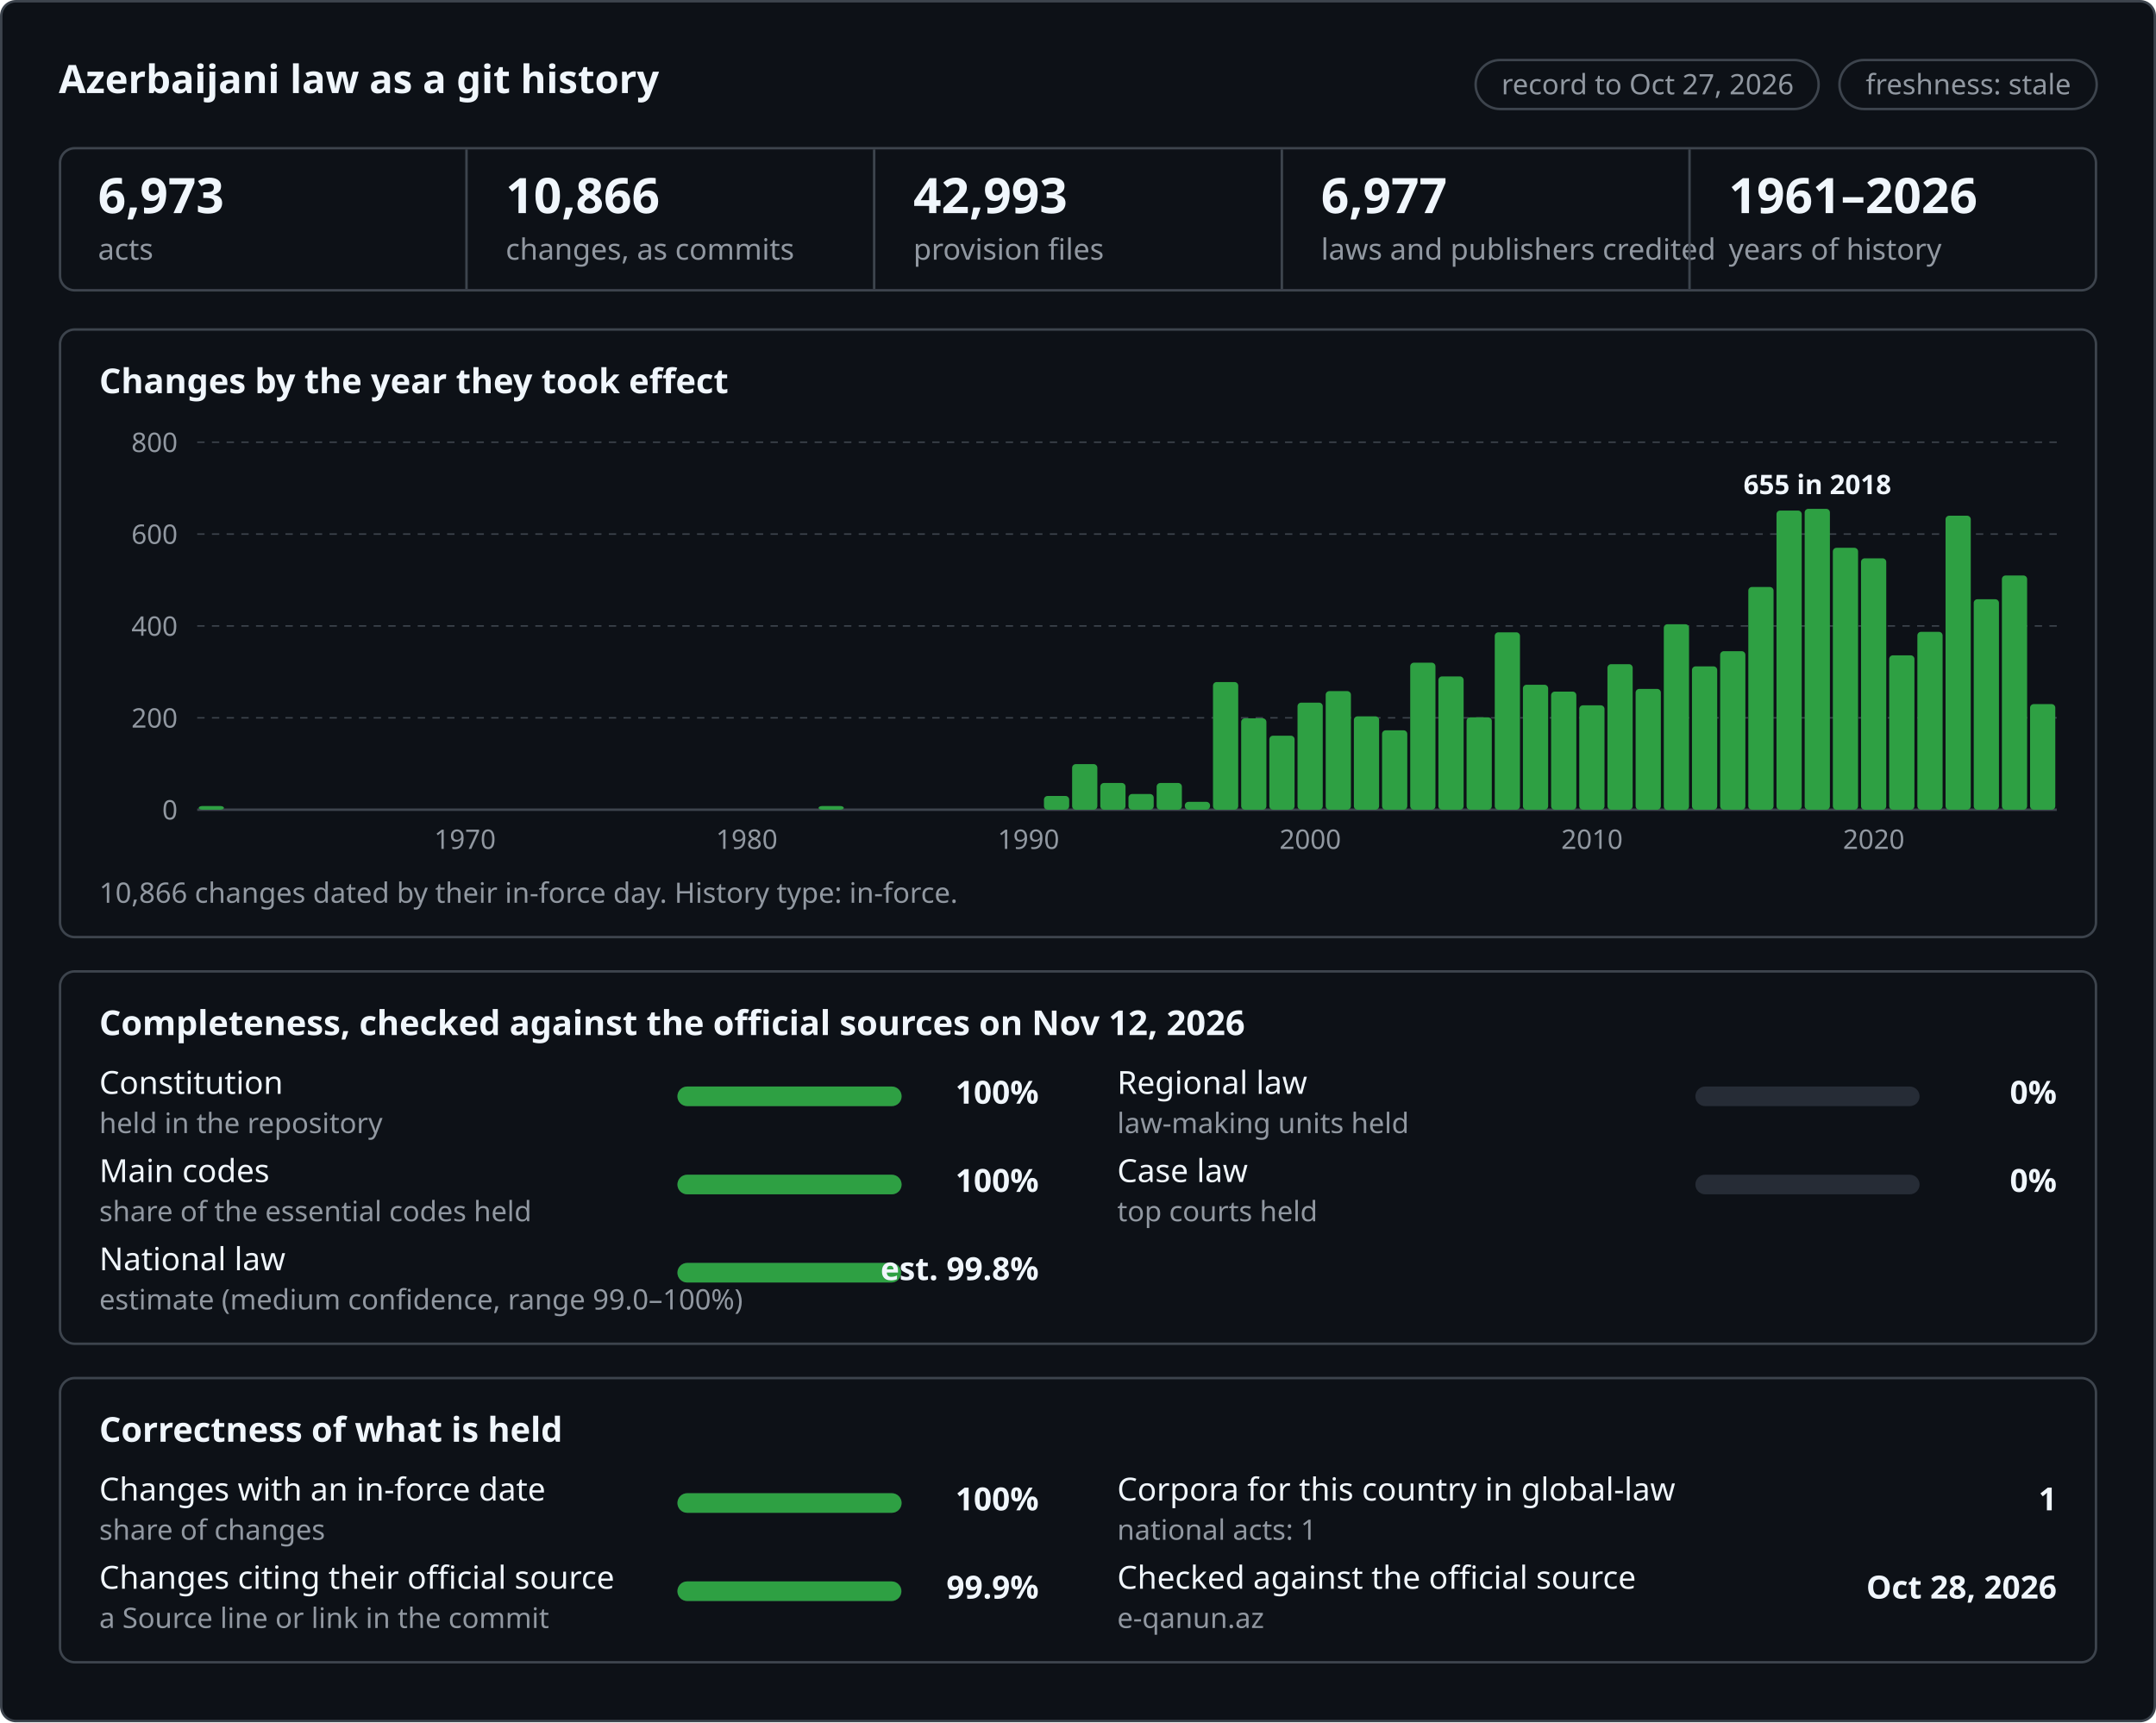
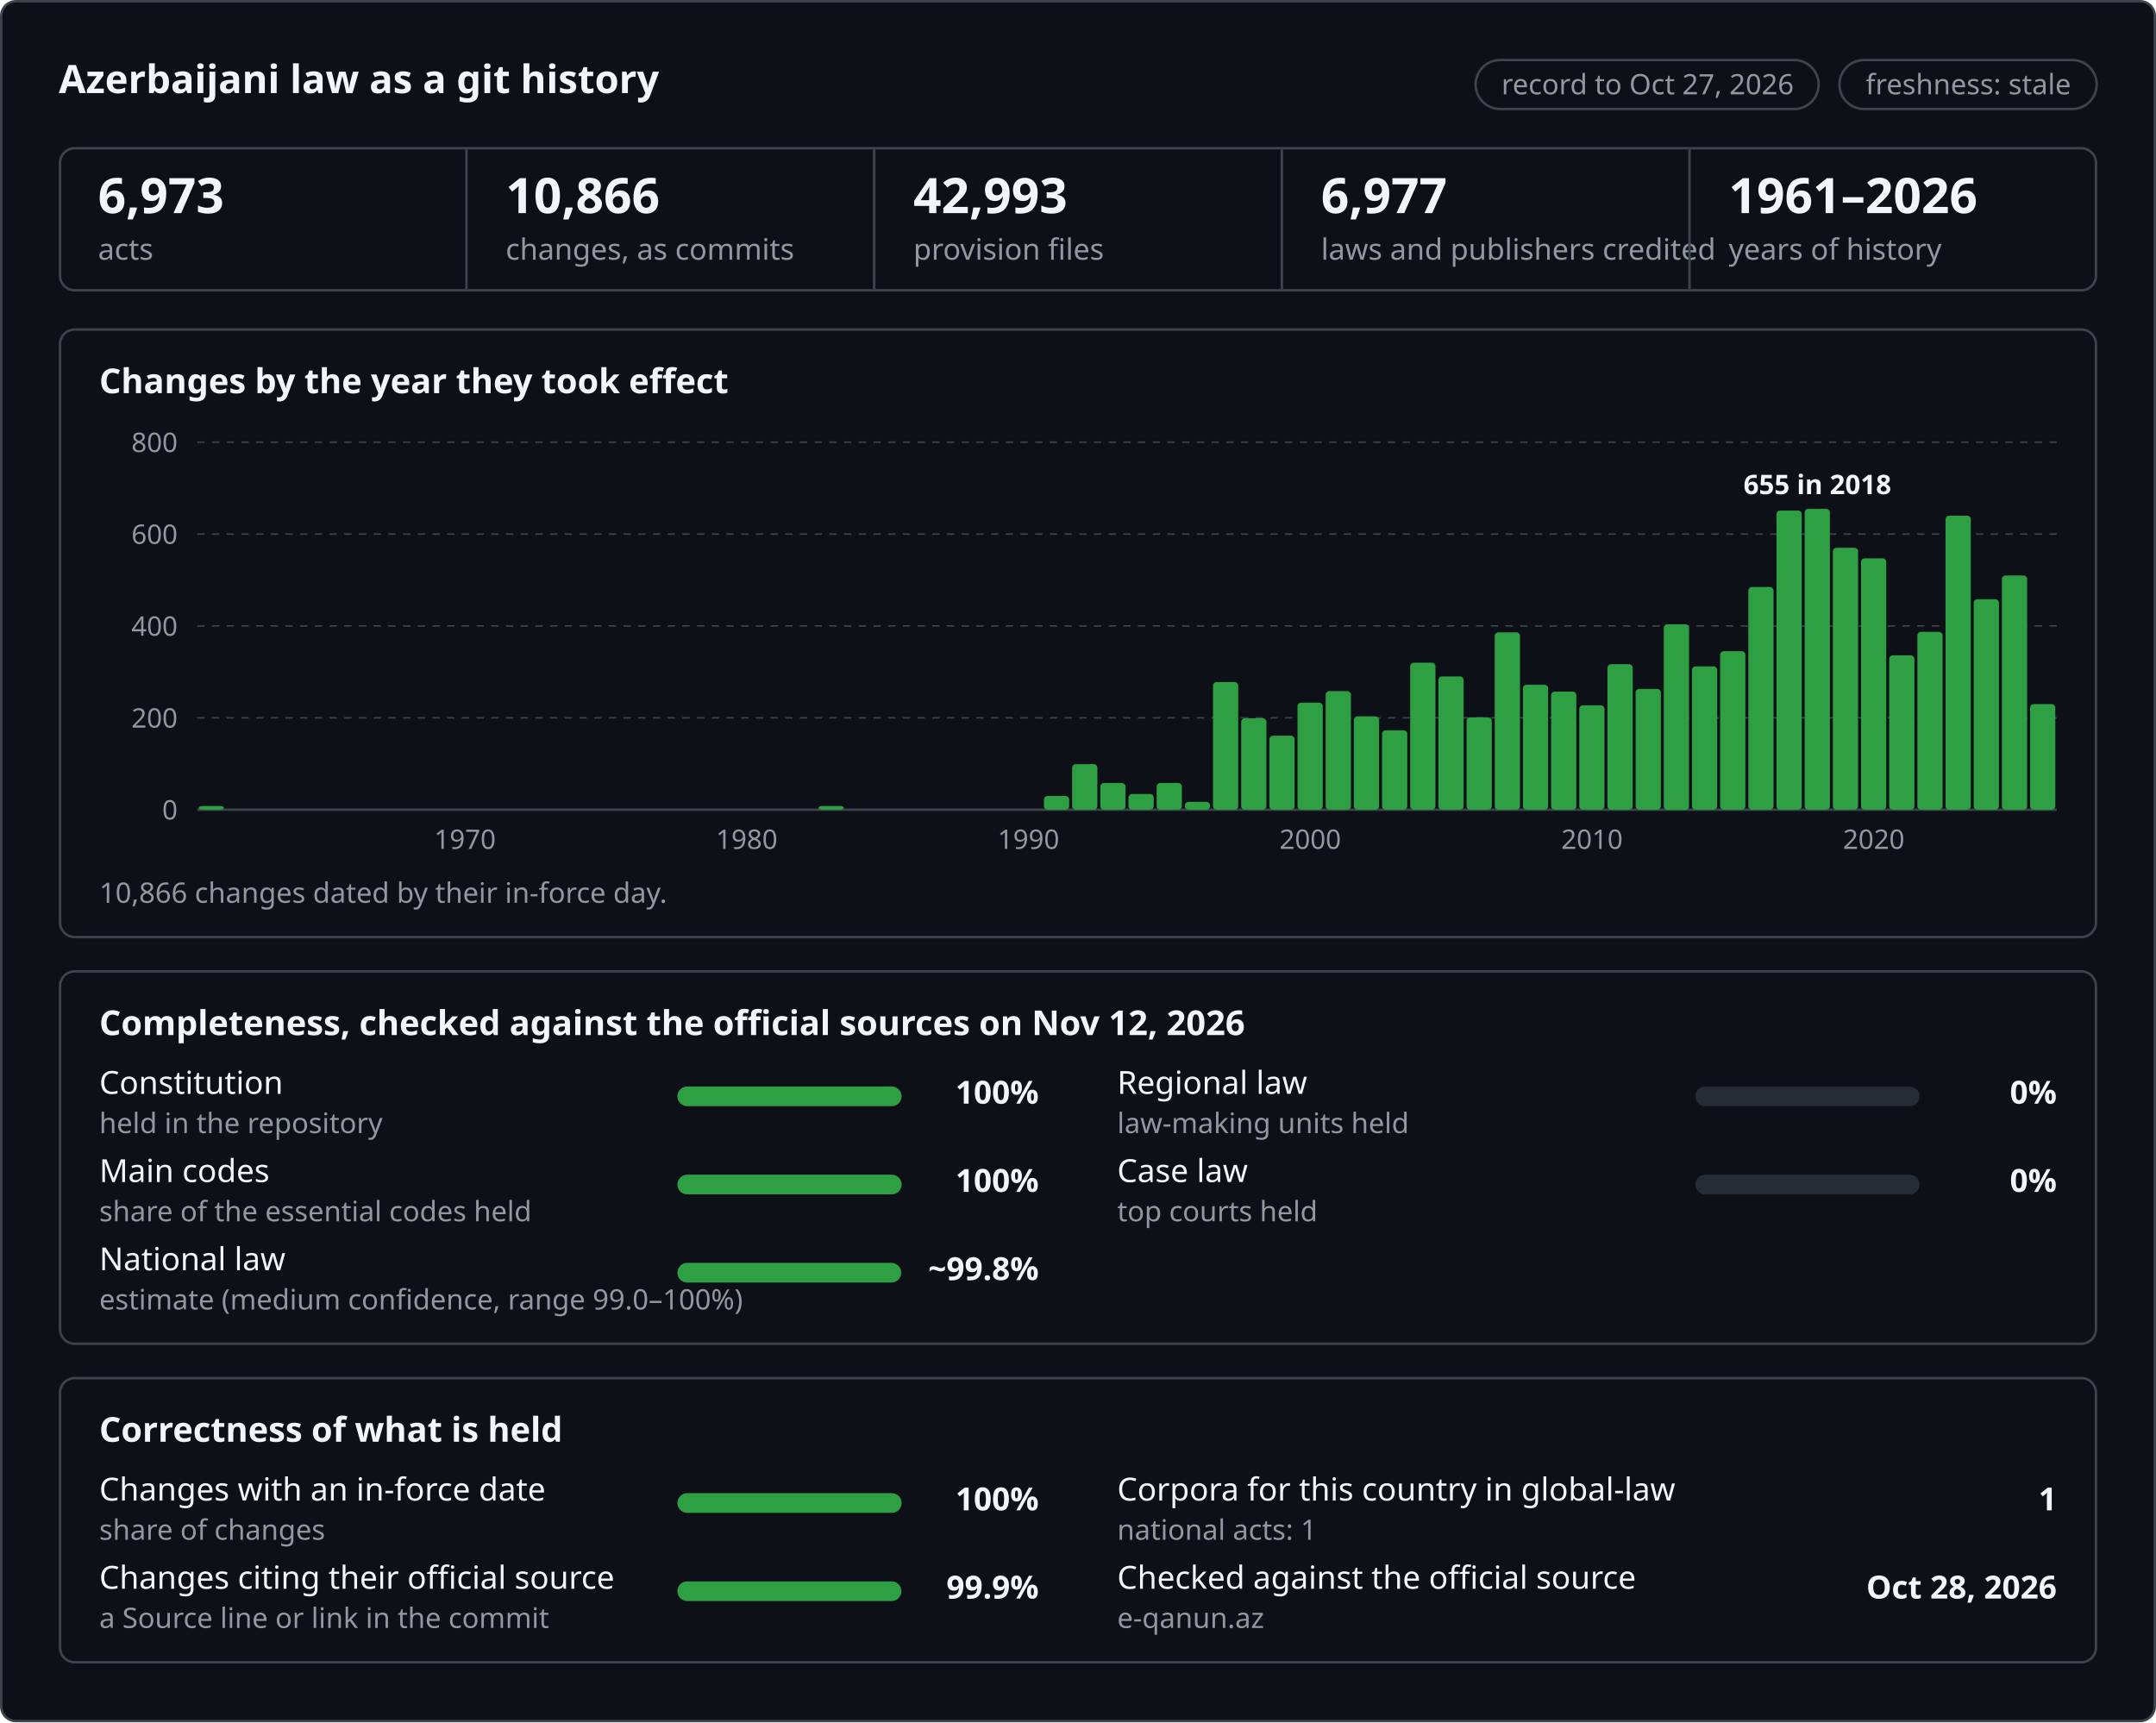
<svg xmlns="http://www.w3.org/2000/svg" width="880" height="703" viewBox="0 0 880 703" font-family="-apple-system,BlinkMacSystemFont,Segoe UI,Noto Sans,Helvetica,Arial,sans-serif">
  <rect x="0.5" y="0.5" width="879" height="702" rx="6" fill="#0d1117" stroke="#3d444d" />
  <text x="24" y="38" font-size="16" font-weight="600" fill="#f0f6fc">Azerbaijani law as a git history</text>
  <rect x="602.3" y="24.5" width="140" height="20" rx="10" fill="none" stroke="#3d444d" />
  <text x="672.5" y="38.5" font-size="11.5" font-weight="500" text-anchor="middle" fill="#9198a1">record to Oct 27, 2026</text>
  <rect x="750.8" y="24.5" width="105" height="20" rx="10" fill="none" stroke="#3d444d" />
  <text x="803.4" y="38.5" font-size="11.5" font-weight="500" text-anchor="middle" fill="#9198a1">freshness: stale</text>
  <rect x="24.5" y="60.5" width="831" height="58" rx="6" fill="#0d1117" stroke="#3d444d" />
  <text x="40.0" y="87" font-size="20" font-weight="600" fill="#f0f6fc">6,973</text>
  <text x="40.0" y="106" font-size="12" fill="#9198a1">acts</text>
  <line x1="190.4" y1="61" x2="190.4" y2="118" stroke="#3d444d" />
  <text x="206.4" y="87" font-size="20" font-weight="600" fill="#f0f6fc">10,866</text>
  <text x="206.4" y="106" font-size="12" fill="#9198a1">changes, as commits</text>
  <line x1="356.8" y1="61" x2="356.8" y2="118" stroke="#3d444d" />
  <text x="372.8" y="87" font-size="20" font-weight="600" fill="#f0f6fc">42,993</text>
  <text x="372.8" y="106" font-size="12" fill="#9198a1">provision files</text>
  <line x1="523.2" y1="61" x2="523.2" y2="118" stroke="#3d444d" />
  <text x="539.2" y="87" font-size="20" font-weight="600" fill="#f0f6fc">6,977</text>
  <text x="539.2" y="106" font-size="12" fill="#9198a1" textLength="142" lengthAdjust="spacingAndGlyphs">laws and publishers credited</text>
  <line x1="689.6" y1="61" x2="689.6" y2="118" stroke="#3d444d" />
  <text x="705.6" y="87" font-size="20" font-weight="600" fill="#f0f6fc">1961–2026</text>
  <text x="705.6" y="106" font-size="12" fill="#9198a1">years of history</text>
  <rect x="24.5" y="134.5" width="831" height="248" rx="6" fill="#0d1117" stroke="#3d444d" />
  <text x="40.5" y="160.5" font-size="14" font-weight="600" fill="#f0f6fc">Changes by the year they took effect</text>
  <line x1="80.5" y1="330.5" x2="839.5" y2="330.5" stroke="#3d444d" stroke-width="1" />
  <text x="72.5" y="334.5" font-size="11" text-anchor="end" fill="#9198a1">0</text>
  <line x1="80.5" y1="293.0" x2="839.5" y2="293.0" stroke="#3d444d" stroke-width="0.6" stroke-dasharray="3 3" />
  <text x="72.5" y="297.0" font-size="11" text-anchor="end" fill="#9198a1">200</text>
  <line x1="80.5" y1="255.5" x2="839.5" y2="255.5" stroke="#3d444d" stroke-width="0.6" stroke-dasharray="3 3" />
  <text x="72.5" y="259.5" font-size="11" text-anchor="end" fill="#9198a1">400</text>
  <line x1="80.5" y1="218.0" x2="839.5" y2="218.0" stroke="#3d444d" stroke-width="0.6" stroke-dasharray="3 3" />
  <text x="72.5" y="222.0" font-size="11" text-anchor="end" fill="#9198a1">600</text>
  <line x1="80.5" y1="180.5" x2="839.5" y2="180.5" stroke="#3d444d" stroke-width="0.6" stroke-dasharray="3 3" />
  <text x="72.5" y="184.5" font-size="11" text-anchor="end" fill="#9198a1">800</text>
  <rect x="81.10" y="329.0" width="10.30" height="1.5" rx="1.5" fill="#2ea043" />
  <text x="189.8" y="346.5" font-size="11" text-anchor="middle" fill="#9198a1">1970</text>
  <text x="304.8" y="346.5" font-size="11" text-anchor="middle" fill="#9198a1">1980</text>
  <rect x="334.10" y="329.0" width="10.30" height="1.5" rx="1.5" fill="#2ea043" />
  <text x="419.8" y="346.5" font-size="11" text-anchor="middle" fill="#9198a1">1990</text>
  <rect x="426.10" y="324.9" width="10.30" height="5.6" rx="1.5" fill="#2ea043" />
  <rect x="437.60" y="311.9" width="10.30" height="18.6" rx="1.5" fill="#2ea043" />
  <rect x="449.10" y="319.6" width="10.30" height="10.9" rx="1.5" fill="#2ea043" />
  <rect x="460.60" y="324.1" width="10.30" height="6.4" rx="1.5" fill="#2ea043" />
  <rect x="472.10" y="319.6" width="10.30" height="10.9" rx="1.5" fill="#2ea043" />
  <rect x="483.60" y="327.3" width="10.30" height="3.2" rx="1.5" fill="#2ea043" />
  <rect x="495.10" y="278.4" width="10.30" height="52.1" rx="1.5" fill="#2ea043" />
  <rect x="506.60" y="293.2" width="10.30" height="37.3" rx="1.5" fill="#2ea043" />
  <rect x="518.10" y="300.3" width="10.30" height="30.2" rx="1.5" fill="#2ea043" />
  <rect x="529.60" y="286.8" width="10.30" height="43.7" rx="1.5" fill="#2ea043" />
  <text x="534.8" y="346.5" font-size="11" text-anchor="middle" fill="#9198a1">2000</text>
  <rect x="541.10" y="282.1" width="10.30" height="48.4" rx="1.5" fill="#2ea043" />
  <rect x="552.60" y="292.4" width="10.30" height="38.1" rx="1.5" fill="#2ea043" />
  <rect x="564.10" y="298.1" width="10.30" height="32.4" rx="1.5" fill="#2ea043" />
  <rect x="575.60" y="270.5" width="10.30" height="60.0" rx="1.5" fill="#2ea043" />
  <rect x="587.10" y="276.1" width="10.30" height="54.4" rx="1.5" fill="#2ea043" />
  <rect x="598.60" y="292.8" width="10.30" height="37.7" rx="1.5" fill="#2ea043" />
  <rect x="610.10" y="258.1" width="10.30" height="72.4" rx="1.5" fill="#2ea043" />
  <rect x="621.60" y="279.5" width="10.30" height="51.0" rx="1.5" fill="#2ea043" />
  <rect x="633.10" y="282.3" width="10.30" height="48.2" rx="1.5" fill="#2ea043" />
  <rect x="644.60" y="287.9" width="10.30" height="42.6" rx="1.5" fill="#2ea043" />
  <text x="649.8" y="346.5" font-size="11" text-anchor="middle" fill="#9198a1">2010</text>
  <rect x="656.10" y="271.1" width="10.30" height="59.4" rx="1.5" fill="#2ea043" />
  <rect x="667.60" y="281.2" width="10.30" height="49.3" rx="1.5" fill="#2ea043" />
  <rect x="679.10" y="254.8" width="10.30" height="75.8" rx="1.5" fill="#2ea043" />
  <rect x="690.60" y="272.0" width="10.30" height="58.5" rx="1.5" fill="#2ea043" />
  <rect x="702.10" y="265.8" width="10.30" height="64.7" rx="1.5" fill="#2ea043" />
  <rect x="713.60" y="239.6" width="10.30" height="90.9" rx="1.5" fill="#2ea043" />
  <rect x="725.10" y="208.4" width="10.30" height="122.1" rx="1.5" fill="#2ea043" />
  <rect x="736.60" y="207.7" width="10.30" height="122.8" rx="1.5" fill="#2ea043" />
  <text x="741.8" y="201.7" font-size="11" font-weight="600" text-anchor="middle" fill="#f0f6fc">655 in 2018</text>
  <rect x="748.10" y="223.6" width="10.30" height="106.9" rx="1.5" fill="#2ea043" />
  <rect x="759.60" y="227.9" width="10.30" height="102.6" rx="1.5" fill="#2ea043" />
  <text x="764.8" y="346.5" font-size="11" text-anchor="middle" fill="#9198a1">2020</text>
  <rect x="771.10" y="267.5" width="10.30" height="63.0" rx="1.5" fill="#2ea043" />
  <rect x="782.60" y="257.9" width="10.30" height="72.6" rx="1.5" fill="#2ea043" />
  <rect x="794.10" y="210.5" width="10.30" height="120.0" rx="1.5" fill="#2ea043" />
  <rect x="805.60" y="244.6" width="10.30" height="85.9" rx="1.5" fill="#2ea043" />
  <rect x="817.10" y="234.9" width="10.30" height="95.6" rx="1.5" fill="#2ea043" />
  <rect x="828.60" y="287.4" width="10.30" height="43.1" rx="1.5" fill="#2ea043" />
-   <text x="40.5" y="368.5" font-size="11.5" fill="#9198a1">10,866 changes dated by their in-force day. History type: in-force.</text>
+   <text x="40.5" y="368.5" font-size="11.5" fill="#9198a1">10,866 changes dated by their in-force day.</text>
  <rect x="24.5" y="396.5" width="831" height="152" rx="6" fill="#0d1117" stroke="#3d444d" />
  <text x="40.5" y="422.5" font-size="14" font-weight="600" fill="#f0f6fc">Completeness, checked against the official sources on Nov 12, 2026</text>
  <text x="40.5" y="446.5" font-size="13" fill="#f0f6fc">Constitution</text>
  <text x="40.5" y="462.5" font-size="11.5" fill="#9198a1">held in the repository</text>
  <g>
    <rect x="276.5" y="443.5" width="91.5" height="8" rx="4" fill="#262c36" />
    <rect x="276.5" y="443.5" width="91.5" height="8" rx="4" fill="#2ea043" />
  </g>
  <text x="424.0" y="450.5" font-size="13" font-weight="600" text-anchor="end" fill="#f0f6fc">100%</text>
  <text x="40.5" y="482.5" font-size="13" fill="#f0f6fc">Main codes</text>
  <text x="40.5" y="498.5" font-size="11.5" fill="#9198a1">share of the essential codes held</text>
  <g>
    <rect x="276.5" y="479.5" width="91.5" height="8" rx="4" fill="#262c36" />
    <rect x="276.5" y="479.5" width="91.5" height="8" rx="4" fill="#2ea043" />
  </g>
  <text x="424.0" y="486.5" font-size="13" font-weight="600" text-anchor="end" fill="#f0f6fc">100%</text>
  <text x="40.5" y="518.5" font-size="13" fill="#f0f6fc">National law</text>
  <text x="40.5" y="534.5" font-size="11.5" fill="#9198a1">estimate (medium confidence, range 99.0–100%)</text>
  <g>
    <rect x="276.5" y="515.5" width="91.5" height="8" rx="4" fill="#262c36" />
    <rect x="276.5" y="515.5" width="91.3" height="8" rx="4" fill="#2ea043" />
  </g>
-   <text x="424.0" y="522.5" font-size="13" font-weight="600" text-anchor="end" fill="#f0f6fc">est. 99.8%</text>
+   <text x="424.0" y="522.5" font-size="13" font-weight="600" text-anchor="end" fill="#f0f6fc">~99.8%</text>
  <text x="456.0" y="446.5" font-size="13" fill="#f0f6fc">Regional law</text>
  <text x="456.0" y="462.5" font-size="11.5" fill="#9198a1">law-making units held</text>
  <g>
    <rect x="692.0" y="443.5" width="91.5" height="8" rx="4" fill="#262c36" />
  </g>
  <text x="839.5" y="450.5" font-size="13" font-weight="600" text-anchor="end" fill="#f0f6fc">0%</text>
  <text x="456.0" y="482.5" font-size="13" fill="#f0f6fc">Case law</text>
  <text x="456.0" y="498.5" font-size="11.5" fill="#9198a1">top courts held</text>
  <g>
    <rect x="692.0" y="479.5" width="91.5" height="8" rx="4" fill="#262c36" />
  </g>
  <text x="839.5" y="486.5" font-size="13" font-weight="600" text-anchor="end" fill="#f0f6fc">0%</text>
  <rect x="24.5" y="562.5" width="831" height="116" rx="6" fill="#0d1117" stroke="#3d444d" />
  <text x="40.5" y="588.5" font-size="14" font-weight="600" fill="#f0f6fc">Correctness of what is held</text>
  <text x="40.5" y="612.5" font-size="13" fill="#f0f6fc">Changes with an in-force date</text>
  <text x="40.5" y="628.5" font-size="11.5" fill="#9198a1">share of changes</text>
  <g>
    <rect x="276.5" y="609.5" width="91.5" height="8" rx="4" fill="#262c36" />
    <rect x="276.5" y="609.5" width="91.5" height="8" rx="4" fill="#2ea043" />
  </g>
  <text x="424.0" y="616.5" font-size="13" font-weight="600" text-anchor="end" fill="#f0f6fc">100%</text>
  <text x="40.5" y="648.5" font-size="13" fill="#f0f6fc">Changes citing their official source</text>
  <text x="40.5" y="664.5" font-size="11.5" fill="#9198a1">a Source line or link in the commit</text>
  <g>
    <rect x="276.5" y="645.5" width="91.5" height="8" rx="4" fill="#262c36" />
    <rect x="276.5" y="645.5" width="91.4" height="8" rx="4" fill="#2ea043" />
  </g>
  <text x="424.0" y="652.5" font-size="13" font-weight="600" text-anchor="end" fill="#f0f6fc">99.9%</text>
  <text x="456.0" y="612.5" font-size="13" fill="#f0f6fc">Corpora for this country in global-law</text>
  <text x="456.0" y="628.5" font-size="11.5" fill="#9198a1">national acts: 1</text>
  <text x="839.5" y="616.5" font-size="13" font-weight="600" text-anchor="end" fill="#f0f6fc">1</text>
  <text x="456.0" y="648.5" font-size="13" fill="#f0f6fc">Checked against the official source</text>
  <text x="456.0" y="664.5" font-size="11.5" fill="#9198a1">e-qanun.az</text>
  <text x="839.5" y="652.5" font-size="13" font-weight="600" text-anchor="end" fill="#f0f6fc">Oct 28, 2026</text>
</svg>
